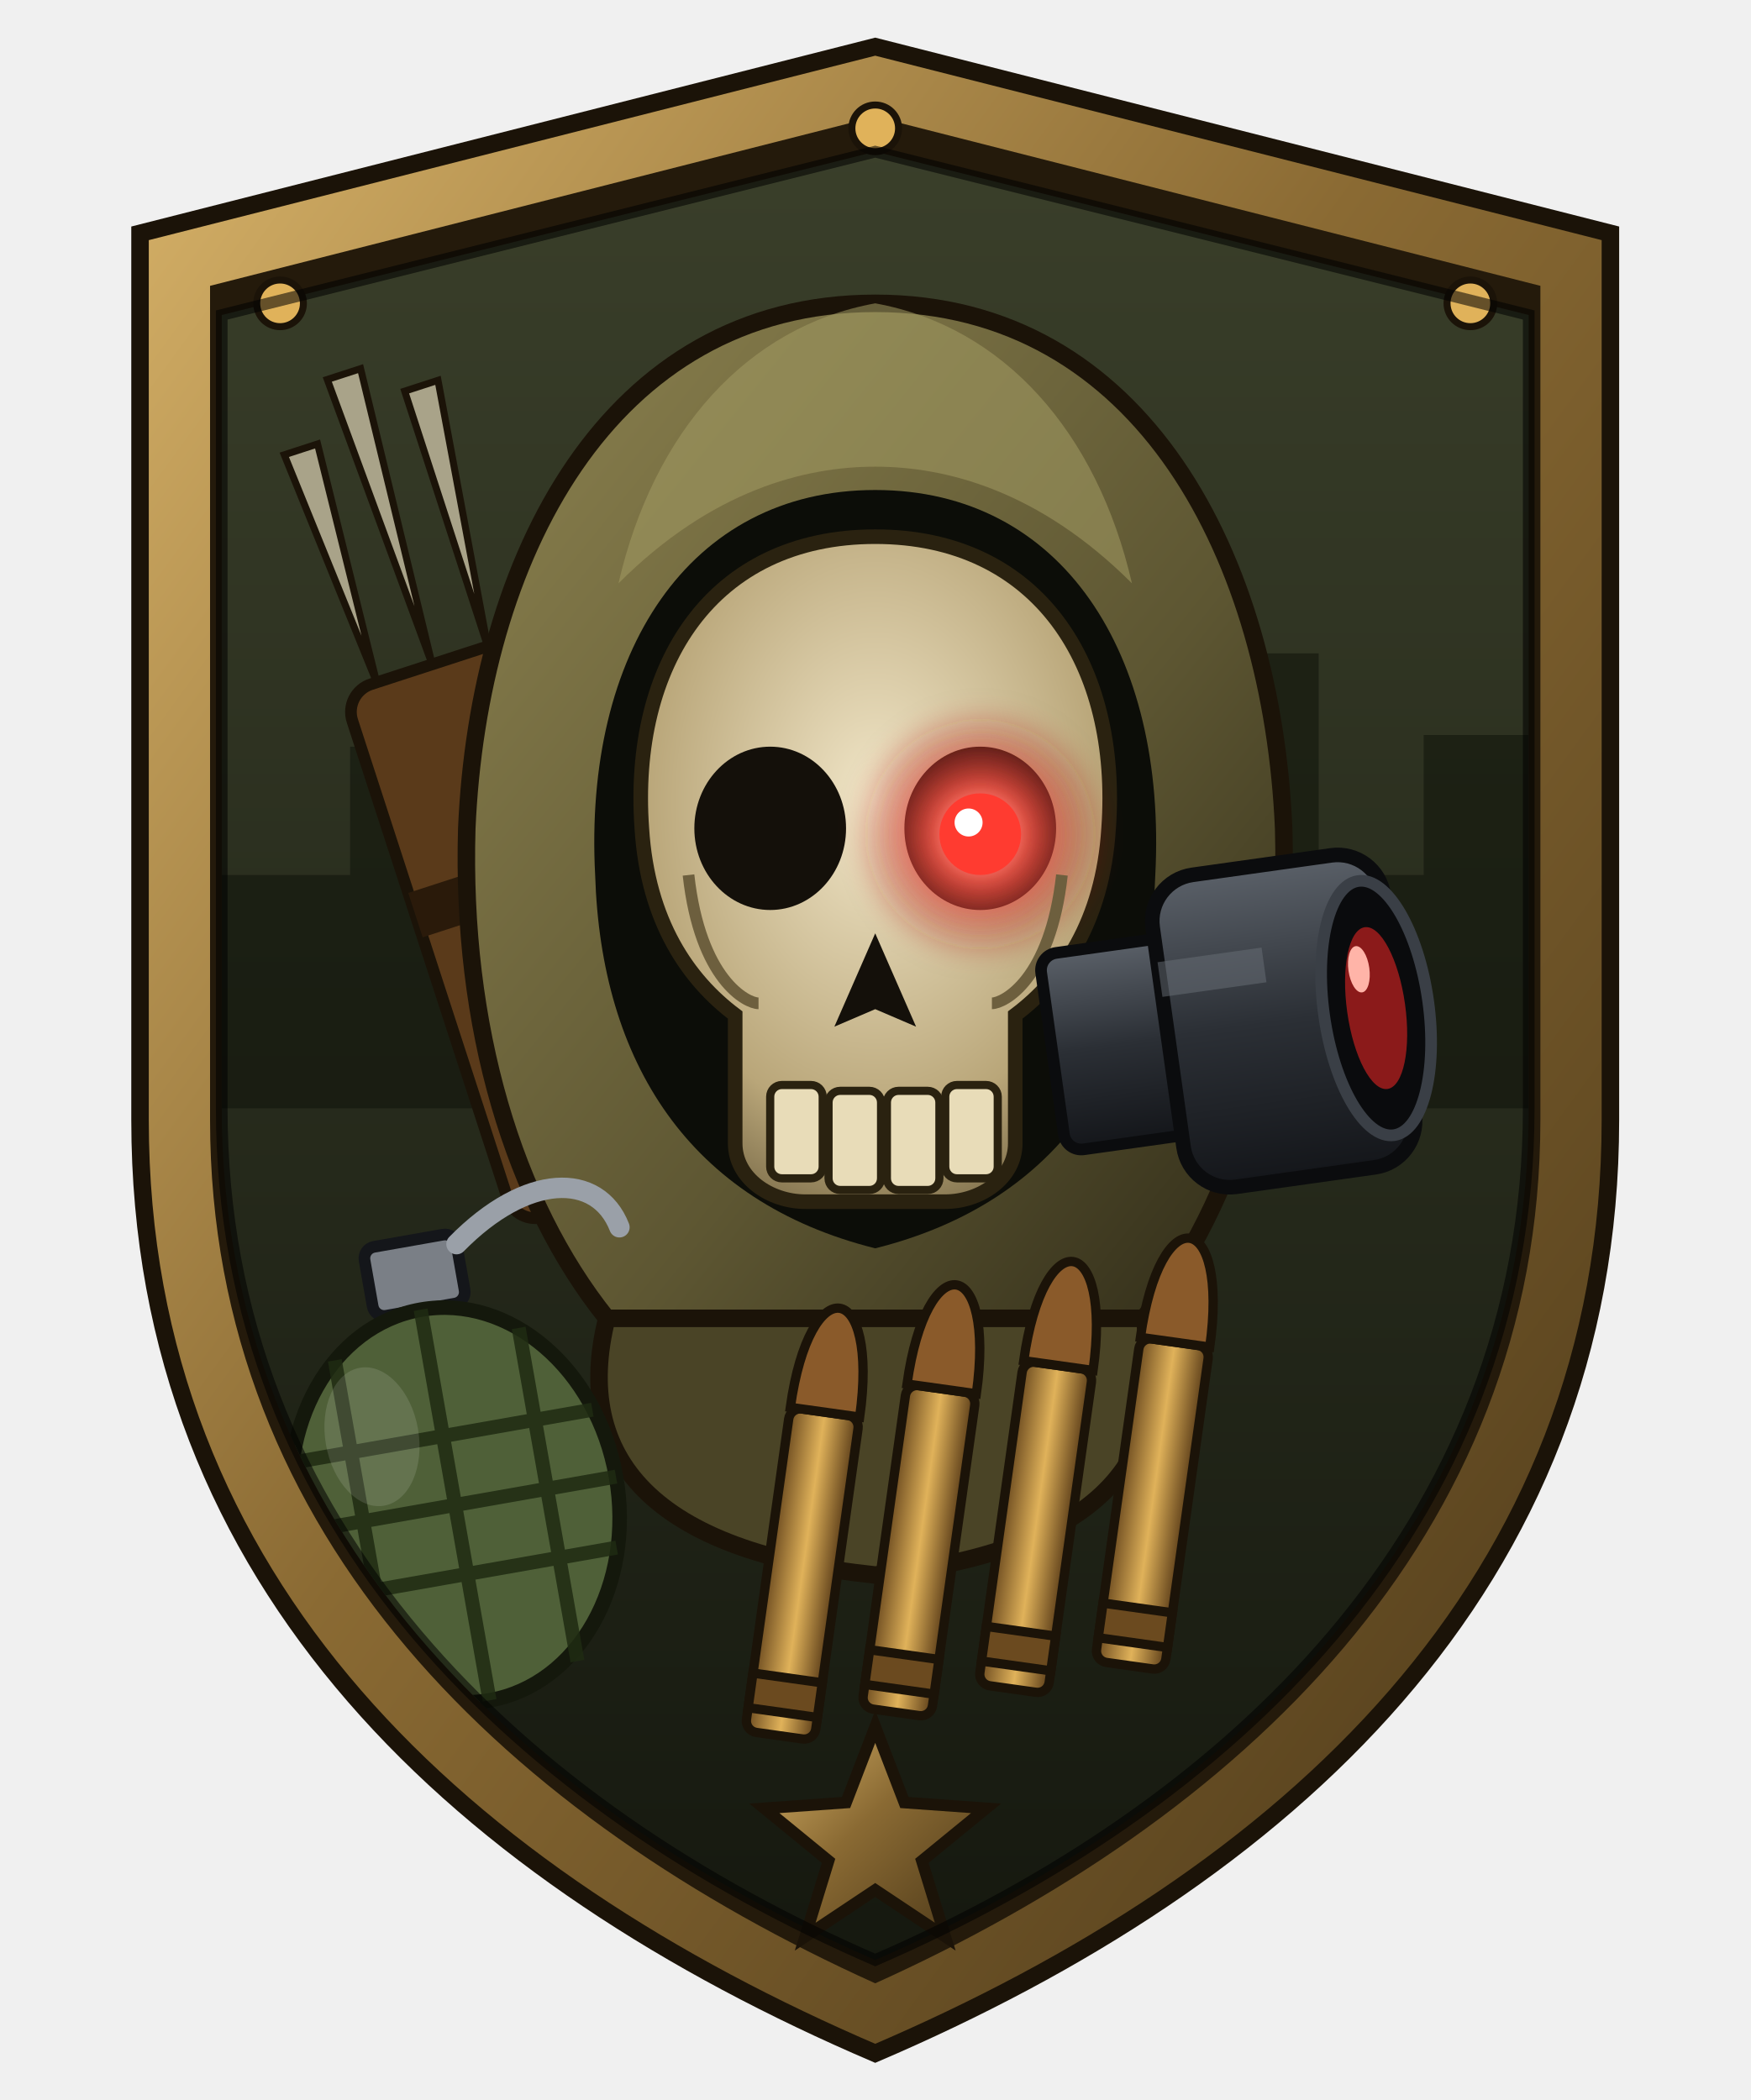
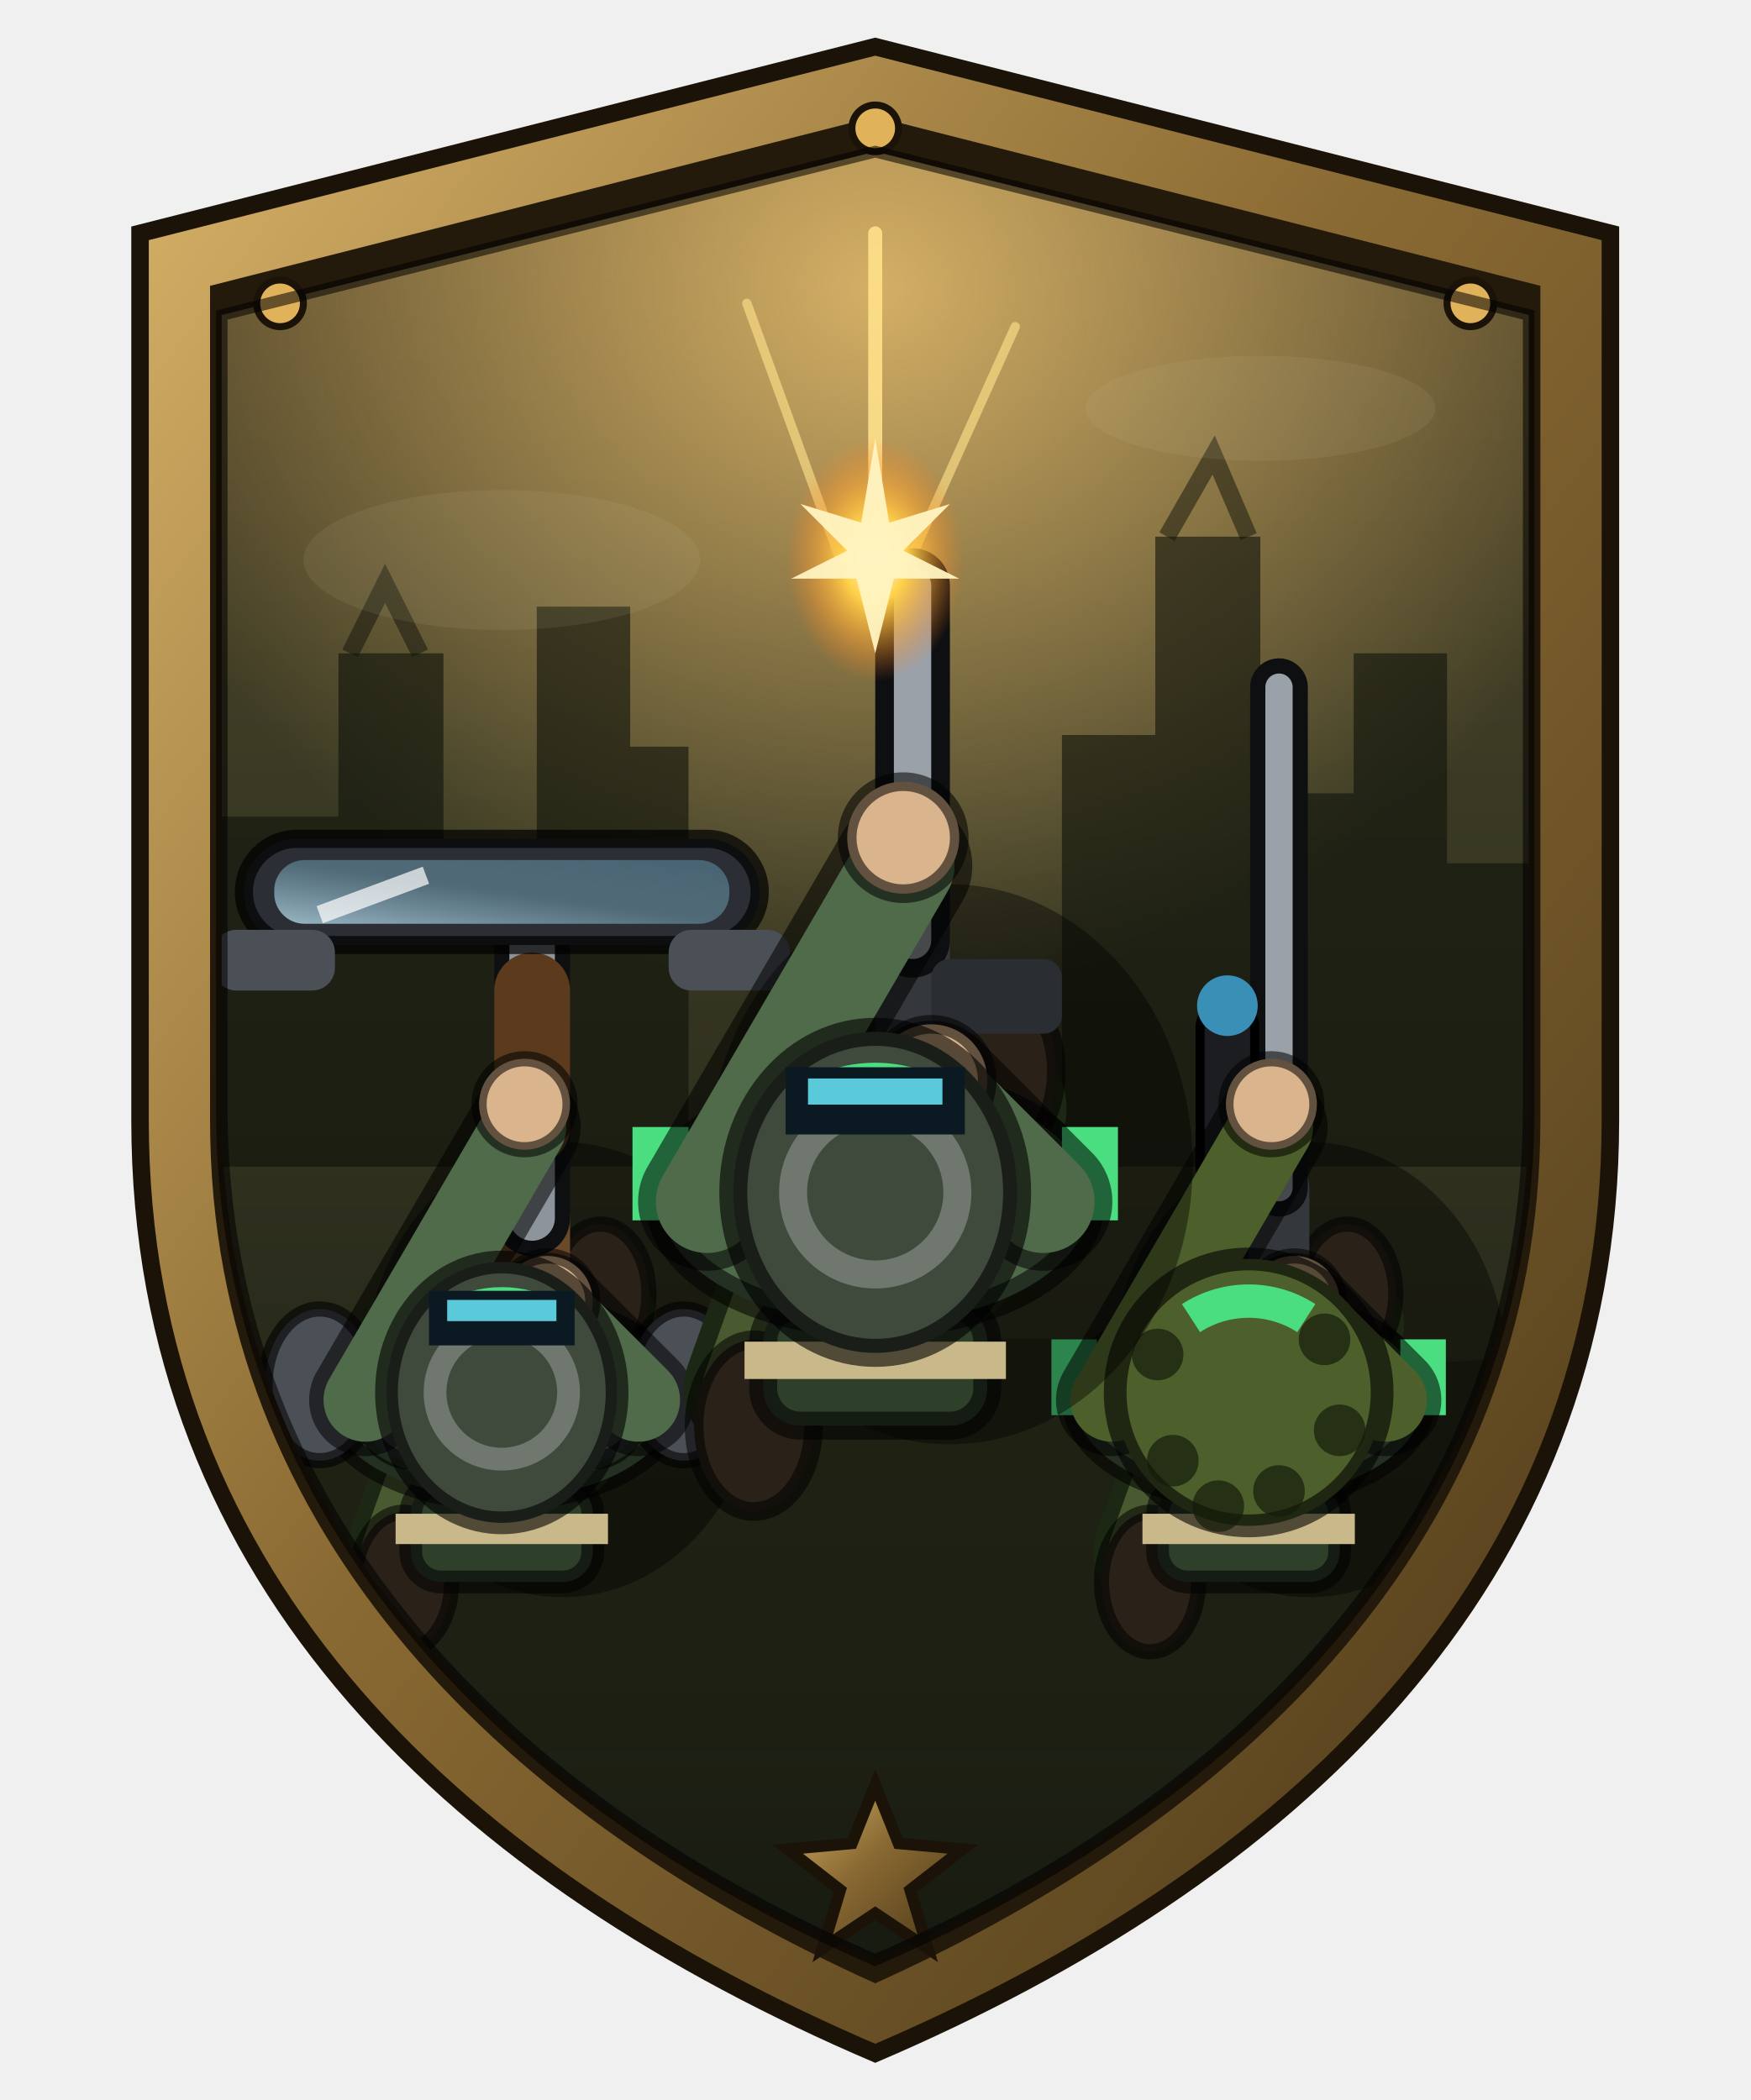
<svg xmlns="http://www.w3.org/2000/svg" viewBox="0 0 300 360" role="img" aria-label="The Ruins">
  <defs>
    <linearGradient id="bronze" x1="0" y1="0" x2="1" y2="1">
      <stop offset="0" stop-color="#d9b46a" />
      <stop offset=".45" stop-color="#8a6a33" />
      <stop offset="1" stop-color="#4a3718" />
    </linearGradient>
-     <linearGradient id="plate" x1="0" y1="0" x2="0" y2="1">
-       <stop offset="0" stop-color="#3a3f2a" />
-       <stop offset="1" stop-color="#15180f" />
+     <linearGradient id="sky" x1="0" y1="0" x2="0" y2="1">
+       <stop offset="0" stop-color="#5a4a2a" />
+       <stop offset=".35" stop-color="#3a3a24" />
+       <stop offset="1" stop-color="#171a10" />
    </linearGradient>
-     <linearGradient id="hood" x1="0" y1="0" x2="1" y2="1">
-       <stop offset="0" stop-color="#8d8350" />
-       <stop offset=".6" stop-color="#5d5632" />
-       <stop offset="1" stop-color="#2e2a17" />
-     </linearGradient>
-     <radialGradient id="bone" cx=".5" cy=".4" r=".7">
-       <stop offset="0" stop-color="#f1e6c8" />
-       <stop offset=".7" stop-color="#b9a679" />
-       <stop offset="1" stop-color="#6d5f3e" />
+     <radialGradient id="glow" cx=".5" cy=".12" r=".6">
+       <stop offset="0" stop-color="#ffd27a" stop-opacity=".75" />
+       <stop offset="1" stop-color="#ffd27a" stop-opacity="0" />
    </radialGradient>
-     <radialGradient id="eye" cx=".5" cy=".5" r=".5">
-       <stop offset="0" stop-color="#fff2f0" />
-       <stop offset=".3" stop-color="#ff5a4a" />
-       <stop offset="1" stop-color="#9b0f0f" stop-opacity="0" />
+     <radialGradient id="flash" cx=".5" cy=".5" r=".5">
+       <stop offset="0" stop-color="#fffbe0" />
+       <stop offset=".35" stop-color="#ffd24a" />
+       <stop offset="1" stop-color="#ff7a1a" stop-opacity="0" />
    </radialGradient>
-     <linearGradient id="brass" x1="0" y1="0" x2="1" y2="0">
-       <stop offset="0" stop-color="#6b4a1f" />
-       <stop offset=".5" stop-color="#e0b25a" />
-       <stop offset="1" stop-color="#5a3c18" />
-     </linearGradient>
-     <linearGradient id="steel" x1="0" y1="0" x2="0" y2="1">
-       <stop offset="0" stop-color="#5a6068" />
-       <stop offset=".5" stop-color="#2b2f35" />
-       <stop offset="1" stop-color="#14161a" />
+     <linearGradient id="glass" x1="0" y1="0" x2="1" y2="1">
+       <stop offset="0" stop-color="#bfe3f2" stop-opacity=".75" />
+       <stop offset=".5" stop-color="#7fb1c8" stop-opacity=".45" />
+       <stop offset="1" stop-color="#5a8499" stop-opacity=".6" />
    </linearGradient>
    <clipPath id="inside">
      <path d="M150 26 L262 54 L262 190 C262 262 210 310 150 336 C90 310 38 262 38 190 L38 54Z" />
    </clipPath>
-     <filter id="soft" x="-20%" y="-20%" width="140%" height="140%">
-       <feGaussianBlur stdDeviation="2" />
-     </filter>
+     <g id="body">
+       <ellipse cx="2" cy="4" rx="15" ry="13" fill="#000" opacity=".4" />
+       <path d="M-3 -4 L-10 -6.5 M-3 4 L5 6.5" stroke="#1d2814" stroke-width="7.5" stroke-linecap="round" />
+       <path d="M-3 -4 L-10 -6.5 M-3 4 L5 6.5" stroke="#4a5a30" stroke-width="5.5" stroke-linecap="round" />
+       <ellipse cx="-12" cy="-6.5" rx="4.6" ry="3.2" fill="#2a2118" stroke="#000" stroke-opacity=".55" stroke-width="1" />
+       <ellipse cx="7" cy="6.5" rx="4.6" ry="3.2" fill="#2a2118" stroke="#000" stroke-opacity=".55" stroke-width="1" />
+       <rect x="-12" y="-6" width="6.5" height="12" rx="2" fill="#2e3f2a" stroke="#000" stroke-opacity=".55" stroke-width="1.5" />
+       <path d="M-8.5 -7 L-8.5 7" stroke="#c9b88a" stroke-width="2" />
+       <ellipse cx="0" cy="0" rx="6.5" ry="11.5" fill="#506b4a" stroke="#000" stroke-opacity=".55" stroke-width="1.6" />
+       <rect x="-1" y="-13" width="5" height="3" fill="#4ade80" />
+       <rect x="-1" y="10" width="5" height="3" fill="#4ade80" />
+     </g>
+     <g id="head">
+       <circle cx="1" cy="0" r="6" fill="#d9b48c" />
+       <ellipse cx="0.5" cy="0" rx="8.6" ry="7.6" fill="#3f4a3d" stroke="#000" stroke-opacity=".6" stroke-width="1.5" />
+       <circle cx="0.5" cy="0" r="4.4" fill="none" stroke="#fff" stroke-opacity=".25" stroke-width="1.5" />
+       <path d="M5.4 -3.4 A6.6 6.6 0 0 1 5.4 3.4" fill="none" stroke="#4ade80" stroke-width="2.2" />
+       <rect x="3.6" y="-4.8" width="3.6" height="9.6" fill="#0b1a22" />
+       <rect x="5.2" y="-3.6" width="1.4" height="7.2" fill="#67e8f9" opacity=".85" />
+     </g>
+     <g id="rifle">
+       <path d="M1 2 L14 2" stroke="#34373b" stroke-width="4" stroke-linecap="round" />
+       <path d="M14 2 L33 2" stroke="#0e0f11" stroke-width="4" stroke-linecap="round" />
+       <path d="M14 2 L33 2" stroke="#9aa1a9" stroke-width="2" stroke-linecap="round" />
+       <rect x="9" y="3" width="4" height="7" rx="1" fill="#2a2d31" />
+       <path d="M0 -9 L18 1.5" stroke="#000" stroke-opacity=".55" stroke-width="7.4" stroke-linecap="round" />
+       <path d="M0 -9 L18 1.5" stroke="#506b4a" stroke-width="5.5" stroke-linecap="round" />
+       <path d="M0 9 L6 3" stroke="#000" stroke-opacity=".55" stroke-width="7.4" stroke-linecap="round" />
+       <path d="M0 9 L6 3" stroke="#506b4a" stroke-width="5.5" stroke-linecap="round" />
+       <circle cx="19.5" cy="1.5" r="3" fill="#d9b48c" stroke="#000" stroke-opacity=".55" />
+       <circle cx="6.5" cy="3" r="3" fill="#d9b48c" stroke="#000" stroke-opacity=".55" />
+     </g>
  </defs>
  <path d="M150 8 L276 40 L276 192 C276 272 220 322 150 352 C80 322 24 272 24 192 L24 40Z" fill="url(#bronze)" stroke="#1b1308" stroke-width="3" />
  <path d="M150 20 L264 49 L264 192 C264 264 212 312 150 340 C88 312 36 264 36 192 L36 49Z" fill="#241a0b" />
-   <path d="M150 26 L262 54 L262 190 C262 262 210 310 150 336 C90 310 38 262 38 190 L38 54Z" fill="url(#plate)" />
+   <path d="M150 26 L262 54 L262 190 C262 262 210 310 150 336 C90 310 38 262 38 190 L38 54Z" fill="url(#sky)" />
  <g clip-path="url(#inside)">
-     <path d="M38 190 L38 150 L60 150 L60 128 L78 128 L78 160 L96 160 L96 120 L110 120 L110 190Z M190 190 L190 135 L206 135 L206 112 L226 112 L226 150 L244 150 L244 126 L262 126 L262 190Z" fill="#0f120a" opacity=".55" />
-     <g transform="translate(14 8) rotate(-18 70 130)">
-       <rect x="52" y="104" width="34" height="96" rx="5" fill="#5a3a1a" stroke="#1b1308" stroke-width="2" />
-       <rect x="52" y="140" width="34" height="8" fill="#2a1a0a" />
-       <g stroke="#1b1308" stroke-width="1.2">
-         <path d="M58 104 L55 62 L61 62Z" fill="#a9a389" />
-         <path d="M68 104 L66 52 L72 52Z" fill="#a9a389" />
-         <path d="M78 104 L78 58 L84 58Z" fill="#a9a389" />
+     <rect x="38" y="26" width="224" height="200" fill="url(#glow)" />
+     <path d="M38 200 L38 140 L58 140 L58 112 L76 112 L76 150 L92 150 L92 104 L108 104 L108 128 L118 128 L118 200Z M182 200 L182 126 L198 126 L198 92 L216 92 L216 136 L232 136 L232 112 L248 112 L248 148 L262 148 L262 200Z" fill="#0f120a" opacity=".6" />
+     <path d="M60 112 L66 100 L72 112 M200 92 L208 78 L214 92" stroke="#0f120a" stroke-width="3" opacity=".5" fill="none" />
+     <ellipse cx="86" cy="96" rx="34" ry="12" fill="#cbbd96" opacity=".1" />
+     <ellipse cx="216" cy="70" rx="30" ry="9" fill="#cbbd96" opacity=".1" />
+     <path d="M38 300 L38 236 C80 226 120 240 150 232 C190 224 230 238 262 232 L262 300Z" fill="#1c1f12" opacity=".75" />
+     <g stroke="#ffe08a" stroke-linecap="round" opacity=".9">
+       <path d="M150 92 L150 40" stroke-width="2.4" />
+       <path d="M144 96 L128 52" stroke-width="1.6" opacity=".7" />
+       <path d="M156 96 L174 56" stroke-width="1.6" opacity=".7" />
+     </g>
+     <g transform="translate(214 240) rotate(-90) scale(2.6)">
+       <use href="#body" />
+       <g>
+         <path d="M1 2 L14 2" stroke="#34373b" stroke-width="4" stroke-linecap="round" />
+         <path d="M14 2 L47 2" stroke="#0e0f11" stroke-width="3.8" stroke-linecap="round" />
+         <path d="M14 2 L47 2" stroke="#9aa1a9" stroke-width="1.8" stroke-linecap="round" />
+         <rect x="14" y="-3.2" width="12" height="3.6" rx="1.4" fill="#1b1d20" stroke="#000" stroke-width=".6" />
+         <circle cx="26" cy="-1.4" r="2" fill="#3a8fb7" />
+         <path d="M0 -9 L18 1.5" stroke="#000" stroke-opacity=".55" stroke-width="7.4" stroke-linecap="round" />
+         <path d="M0 -9 L18 1.5" stroke="#4d5f2a" stroke-width="5.5" stroke-linecap="round" />
+         <path d="M0 9 L6 3" stroke="#000" stroke-opacity=".55" stroke-width="7.4" stroke-linecap="round" />
+         <path d="M0 9 L6 3" stroke="#4d5f2a" stroke-width="5.5" stroke-linecap="round" />
+         <circle cx="19.5" cy="1.5" r="3" fill="#d9b48c" stroke="#000" stroke-opacity=".55" />
+         <circle cx="6.5" cy="3" r="3" fill="#d9b48c" stroke="#000" stroke-opacity=".55" />
+       </g>
+       <circle cx="1" cy="0" r="6" fill="#d9b48c" />
+       <circle cx="0.5" cy="0" r="8.8" fill="#4d5f2a" stroke="#000" stroke-opacity=".6" stroke-width="1.5" />
+       <g fill="#141c0a" opacity=".7">
+         <circle cx="-4" cy="-5" r="1.7" />
+         <circle cx="3" cy="-6" r="1.7" />
+         <circle cx="-6" cy="2" r="1.7" />
+         <circle cx="4" cy="5" r="1.7" />
+         <circle cx="-2" cy="6" r="1.7" />
+         <circle cx="-7" cy="-2" r="1.7" />
+       </g>
+       <path d="M5.4 -3.8 A7 7 0 0 1 5.4 3.8" fill="none" stroke="#4ade80" stroke-width="2.2" />
+     </g>
+     <g transform="translate(86 240) rotate(-90) scale(2.6)">
+       <use href="#body" />
+       <rect x="-4" y="-9" width="9" height="18" rx="3" fill="#6b7178" stroke="#000" stroke-opacity=".6" stroke-width="1.2" />
+       <rect x="-2" y="-7" width="3" height="14" fill="#8a9097" />
+       <ellipse cx="1" cy="-12" rx="5" ry="3.6" fill="#4b5057" stroke="#000" stroke-opacity=".6" />
+       <ellipse cx="1" cy="12" rx="5" ry="3.6" fill="#4b5057" stroke="#000" stroke-opacity=".6" />
+       <path d="M-2 2 L12 2" stroke="#6b4a2a" stroke-width="5" stroke-linecap="round" />
+       <path d="M12 2 L34 2" stroke="#0e0f11" stroke-width="5" stroke-linecap="round" />
+       <path d="M12 2 L34 2" stroke="#8d949c" stroke-width="3" stroke-linecap="round" />
+       <path d="M18 2 L27 2" stroke="#5b3a1e" stroke-width="5" stroke-linecap="round" />
+       <path d="M0 -9 L18 1.5" stroke="#000" stroke-opacity=".55" stroke-width="7.4" stroke-linecap="round" />
+       <path d="M0 -9 L18 1.5" stroke="#506b4a" stroke-width="5.5" stroke-linecap="round" />
+       <path d="M0 9 L6 3" stroke="#000" stroke-opacity=".55" stroke-width="7.4" stroke-linecap="round" />
+       <path d="M0 9 L6 3" stroke="#506b4a" stroke-width="5.5" stroke-linecap="round" />
+       <circle cx="19.5" cy="1.5" r="3" fill="#d9b48c" stroke="#000" stroke-opacity=".55" />
+       <circle cx="6.5" cy="3" r="3" fill="#d9b48c" stroke="#000" stroke-opacity=".55" />
+       <use href="#head" />
+       <g>
+         <rect x="30" y="-17" width="7" height="34" rx="3.5" fill="#2b2f35" stroke="#000" stroke-opacity=".7" stroke-width="1.2" />
+         <rect x="31.4" y="-15" width="4.2" height="30" rx="2" fill="url(#glass)" />
+         <path d="M32 -12 L34.6 -5" stroke="#fff" stroke-opacity=".7" stroke-width="1.2" />
+         <rect x="27" y="-19" width="4" height="8" rx="1.5" fill="#4b5057" />
+         <rect x="27" y="11" width="4" height="8" rx="1.5" fill="#4b5057" />
      </g>
    </g>
-     <path d="M150 52 C104 52 82 96 80 142 C79 176 88 206 104 226 L196 226 C212 206 221 176 220 142 C218 96 196 52 150 52Z" fill="url(#hood)" stroke="#1b1308" stroke-width="3" />
-     <path d="M150 52 C128 56 112 74 106 100 C122 84 138 80 150 80 C162 80 178 84 194 100 C188 74 172 56 150 52Z" fill="#a39a62" opacity=".55" />
-     <path d="M104 226 C98 250 112 266 150 270 C188 266 202 250 196 226Z" fill="#4a4426" stroke="#1b1308" stroke-width="3" />
-     <path d="M150 84 C118 84 100 112 102 150 C103 182 118 206 150 214 C182 206 197 182 198 150 C200 112 182 84 150 84Z" fill="#0c0d08" />
-     <path d="M150 92 C122 92 108 114 110 142 C111 158 118 168 126 174 L126 196 C126 202 132 206 138 206 L162 206 C168 206 174 202 174 196 L174 174 C182 168 189 158 190 142 C192 114 178 92 150 92Z" fill="url(#bone)" stroke="#2a2210" stroke-width="2.5" />
-     <ellipse cx="132" cy="142" rx="13" ry="14" fill="#14100a" />
-     <ellipse cx="168" cy="142" rx="13" ry="14" fill="#14100a" />
-     <circle cx="168" cy="143" r="22" fill="url(#eye)" filter="url(#soft)" />
-     <circle cx="168" cy="143" r="7" fill="#ff3b30" />
-     <circle cx="166" cy="141" r="2.4" fill="#fff" />
-     <path d="M150 160 L143 176 L150 173 L157 176Z" fill="#14100a" />
-     <g fill="#e8dcb8" stroke="#2a2210" stroke-width="1.4">
-       <rect x="132" y="186" width="9" height="16" rx="2" />
-       <rect x="142" y="187" width="9" height="17" rx="2" />
-       <rect x="152" y="187" width="9" height="17" rx="2" />
-       <rect x="162" y="186" width="9" height="16" rx="2" />
+     <g transform="translate(150 206) rotate(-90) scale(3.2)">
+       <use href="#body" />
+       <use href="#rifle" />
+       <use href="#head" />
    </g>
-     <path d="M118 150 C120 168 128 172 130 172 M182 150 C180 168 172 172 170 172" stroke="#6d5f3e" stroke-width="2" fill="none" />
-     <g transform="translate(-26 0) rotate(-8 232 176)">
-       <rect x="206" y="160" width="26" height="34" rx="3" fill="url(#steel)" stroke="#0b0c0e" stroke-width="2" />
-       <rect x="226" y="150" width="40" height="54" rx="8" fill="url(#steel)" stroke="#0b0c0e" stroke-width="2.5" />
-       <ellipse cx="262" cy="177" rx="9" ry="22" fill="#0a0b0d" stroke="#3a3f46" stroke-width="2" />
-       <ellipse cx="262" cy="177" rx="5" ry="14" fill="#8b1a1a" />
-       <ellipse cx="260" cy="170" rx="1.8" ry="4" fill="#ffb4a8" />
-       <rect x="226" y="164" width="18" height="6" fill="#6a7078" opacity=".5" />
+     <g transform="translate(150 96) scale(.8)">
+       <ellipse rx="19" ry="26" fill="url(#flash)" />
+       <path d="M0 -26 L3 -8 L16 -12 L6 -2 L18 4 L4 4 L0 20 L-4 4 L-18 4 L-6 -2 L-16 -12 L-3 -8Z" fill="#fff3c0" opacity=".95" />
    </g>
-     <g transform="rotate(-10 78 258)">
-       <rect x="70" y="212" width="16" height="12" rx="2" fill="#7a7f86" stroke="#14161a" stroke-width="2" />
-       <path d="M86 214 C100 204 112 206 114 216" stroke="#9aa0a8" stroke-width="3.5" fill="none" stroke-linecap="round" />
-       <ellipse cx="78" cy="258" rx="28" ry="34" fill="#4f6038" stroke="#14180c" stroke-width="2.5" />
-       <g stroke="#1e2a12" stroke-width="2.4" opacity=".85">
-         <path d="M52 246 H104 M50 258 H106 M52 270 H104 M62 230 V288 M78 224 V292 M94 230 V288" fill="none" />
-       </g>
-       <ellipse cx="66" cy="244" rx="8" ry="12" fill="#fff" opacity=".12" />
-     </g>
-     <g stroke="#1b1308" stroke-width="1.6">
-       <g transform="translate(140 252) rotate(8)">
-         <rect x="-6" y="-10" width="12" height="56" rx="2" fill="url(#brass)" />
-         <path d="M-6 -10 C-6 -34 6 -34 6 -10Z" fill="#8a5a2a" />
-         <rect x="-6" y="36" width="12" height="6" fill="#6b4a1f" />
-       </g>
-       <g transform="translate(160 248) rotate(8)">
-         <rect x="-6" y="-10" width="12" height="56" rx="2" fill="url(#brass)" />
-         <path d="M-6 -10 C-6 -34 6 -34 6 -10Z" fill="#8a5a2a" />
-         <rect x="-6" y="36" width="12" height="6" fill="#6b4a1f" />
-       </g>
-       <g transform="translate(180 244) rotate(8)">
-         <rect x="-6" y="-10" width="12" height="56" rx="2" fill="url(#brass)" />
-         <path d="M-6 -10 C-6 -34 6 -34 6 -10Z" fill="#8a5a2a" />
-         <rect x="-6" y="36" width="12" height="6" fill="#6b4a1f" />
-       </g>
-       <g transform="translate(200 240) rotate(8)">
-         <rect x="-6" y="-10" width="12" height="56" rx="2" fill="url(#brass)" />
-         <path d="M-6 -10 C-6 -34 6 -34 6 -10Z" fill="#8a5a2a" />
-         <rect x="-6" y="36" width="12" height="6" fill="#6b4a1f" />
-       </g>
-     </g>
-     <path d="M38 292 L262 232" stroke="#2a1a0a" stroke-width="16" opacity=".0" />
  </g>
-   <path d="M150 296 L155 309 L169 310 L158 319 L162 332 L150 324 L138 332 L142 319 L131 310 L145 309Z" fill="url(#bronze)" stroke="#1b1308" stroke-width="2" />
+   <path d="M150 306 L154 316 L165 317 L156 324 L159 334 L150 328 L141 334 L144 324 L135 317 L146 316Z" fill="url(#bronze)" stroke="#1b1308" stroke-width="2" />
  <g fill="#e0b25a" stroke="#1b1308" stroke-width="1.2">
    <circle cx="48" cy="52" r="4" />
    <circle cx="252" cy="52" r="4" />
    <circle cx="150" cy="22" r="4" />
  </g>
  <path d="M150 26 L262 54 L262 190 C262 262 210 310 150 336 C90 310 38 262 38 190 L38 54Z" fill="none" stroke="#000" stroke-opacity=".55" stroke-width="2" />
</svg>
